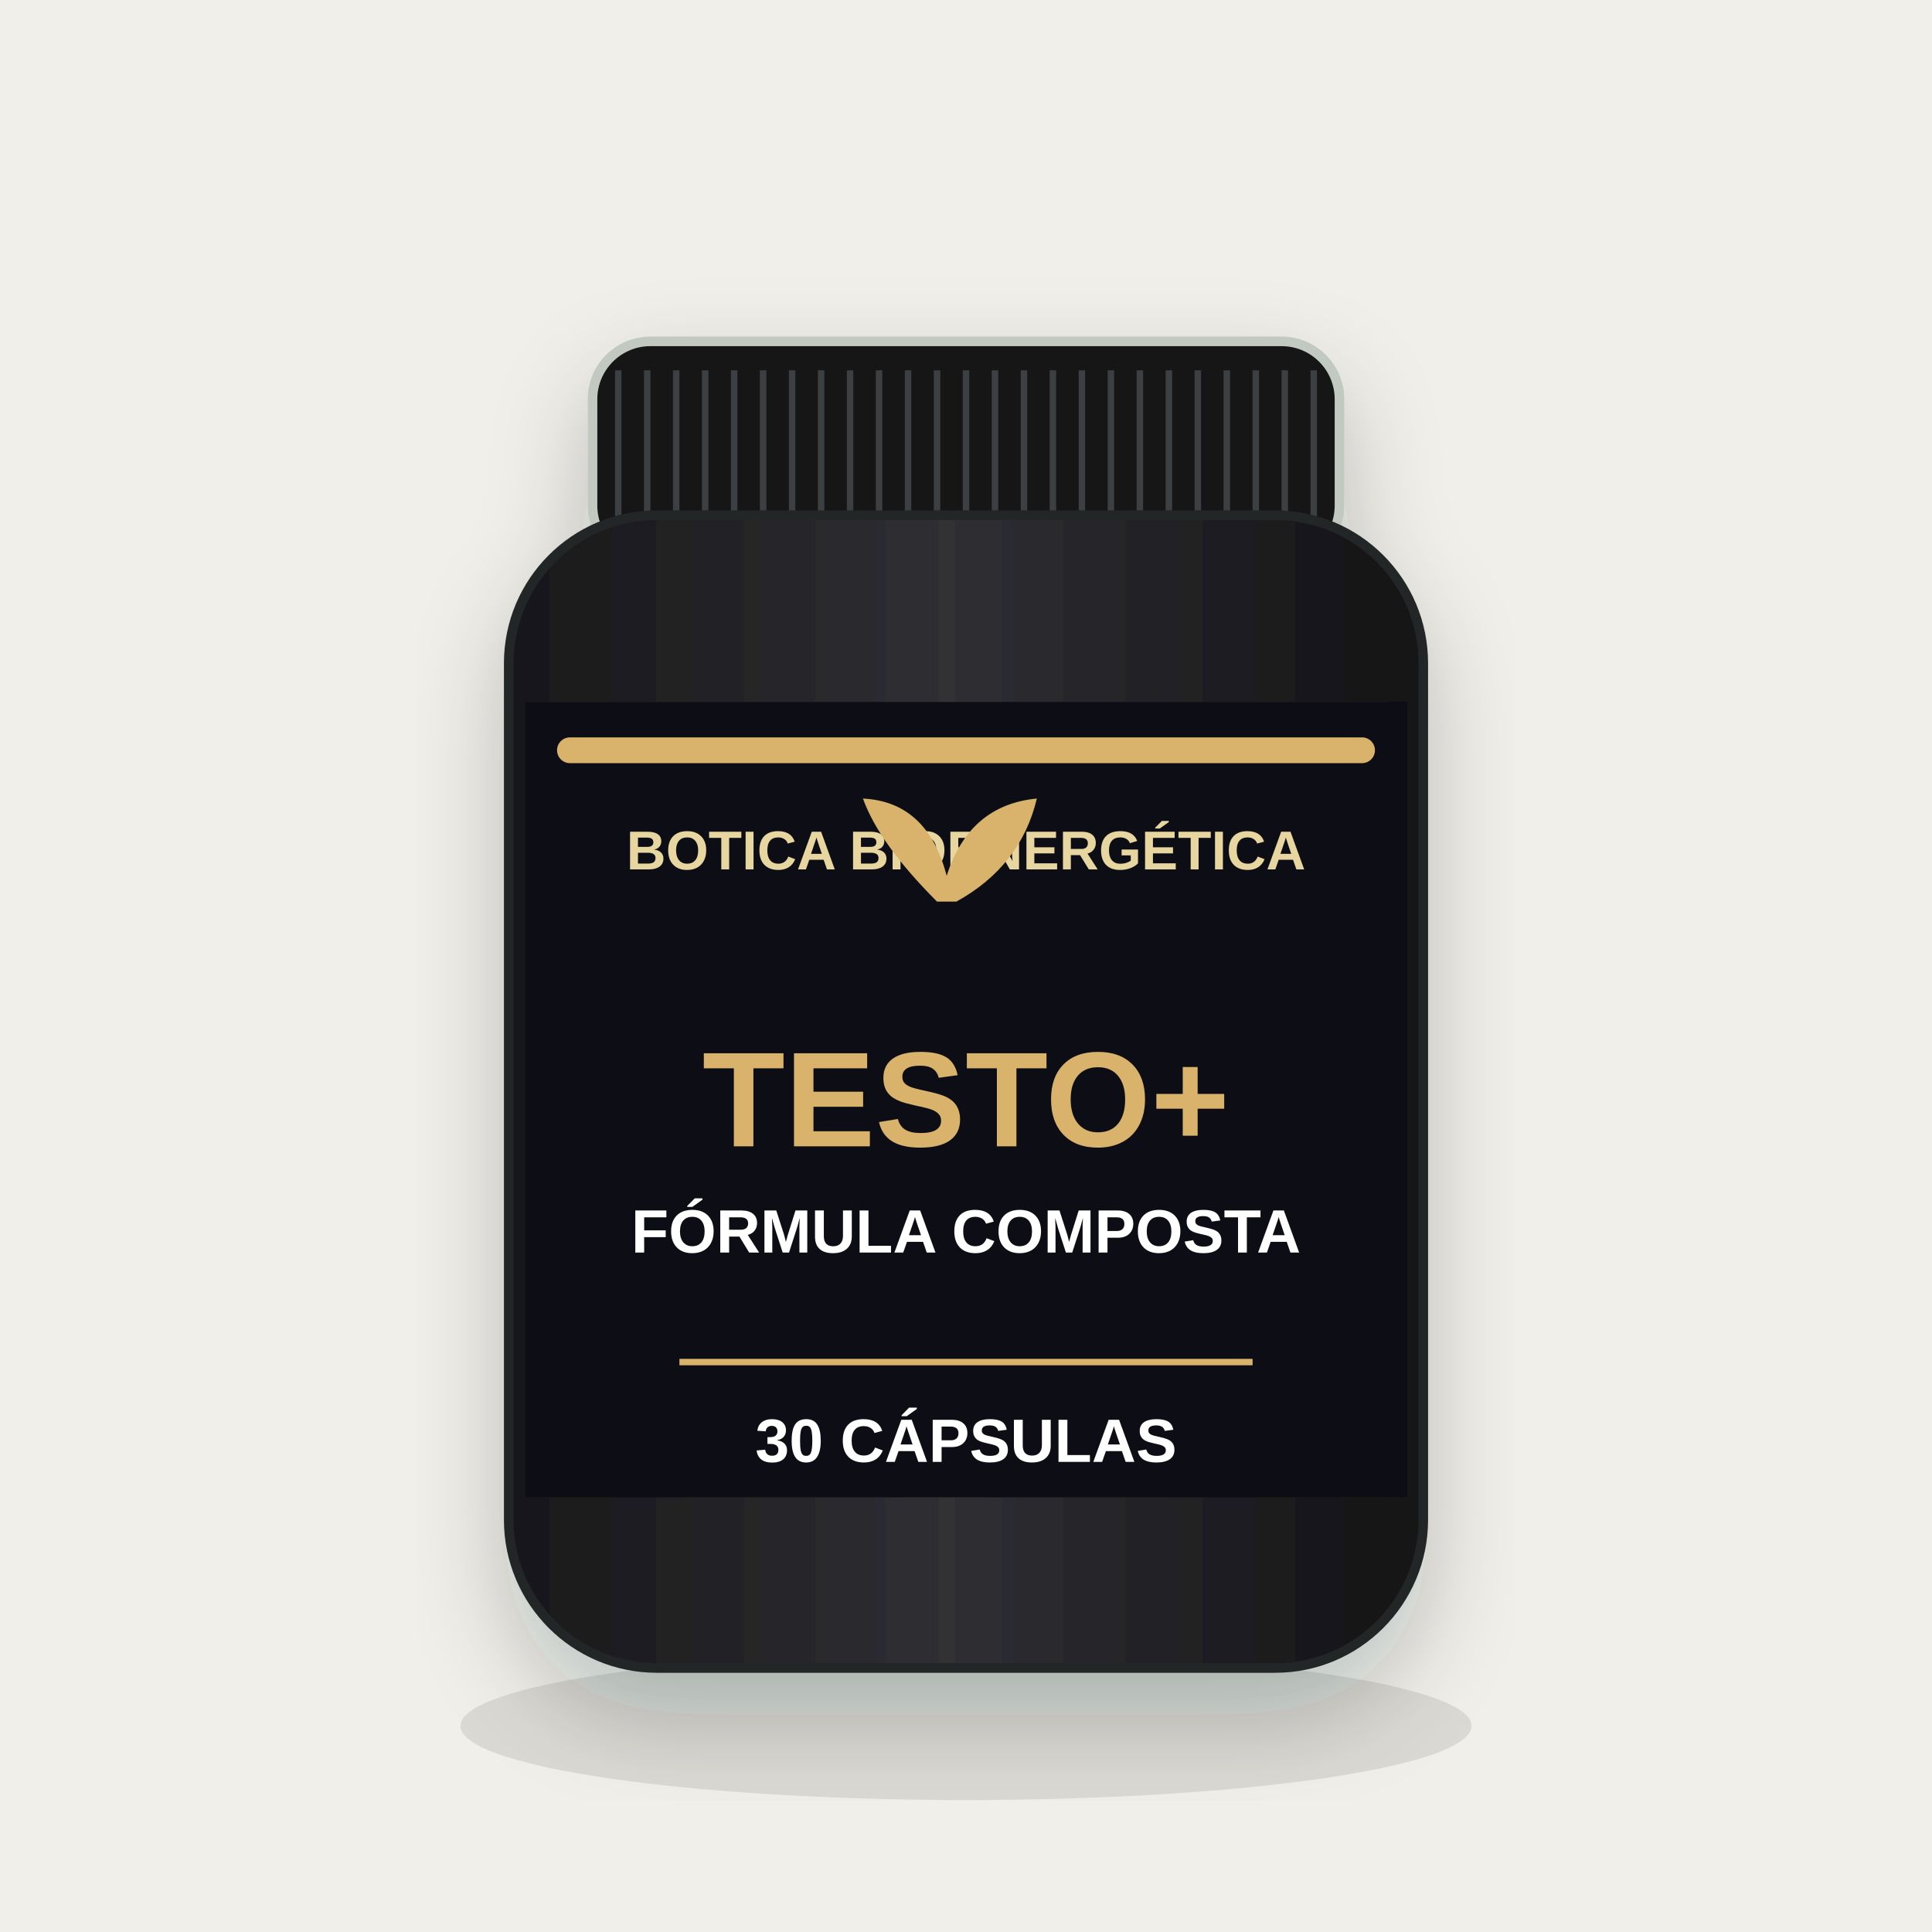
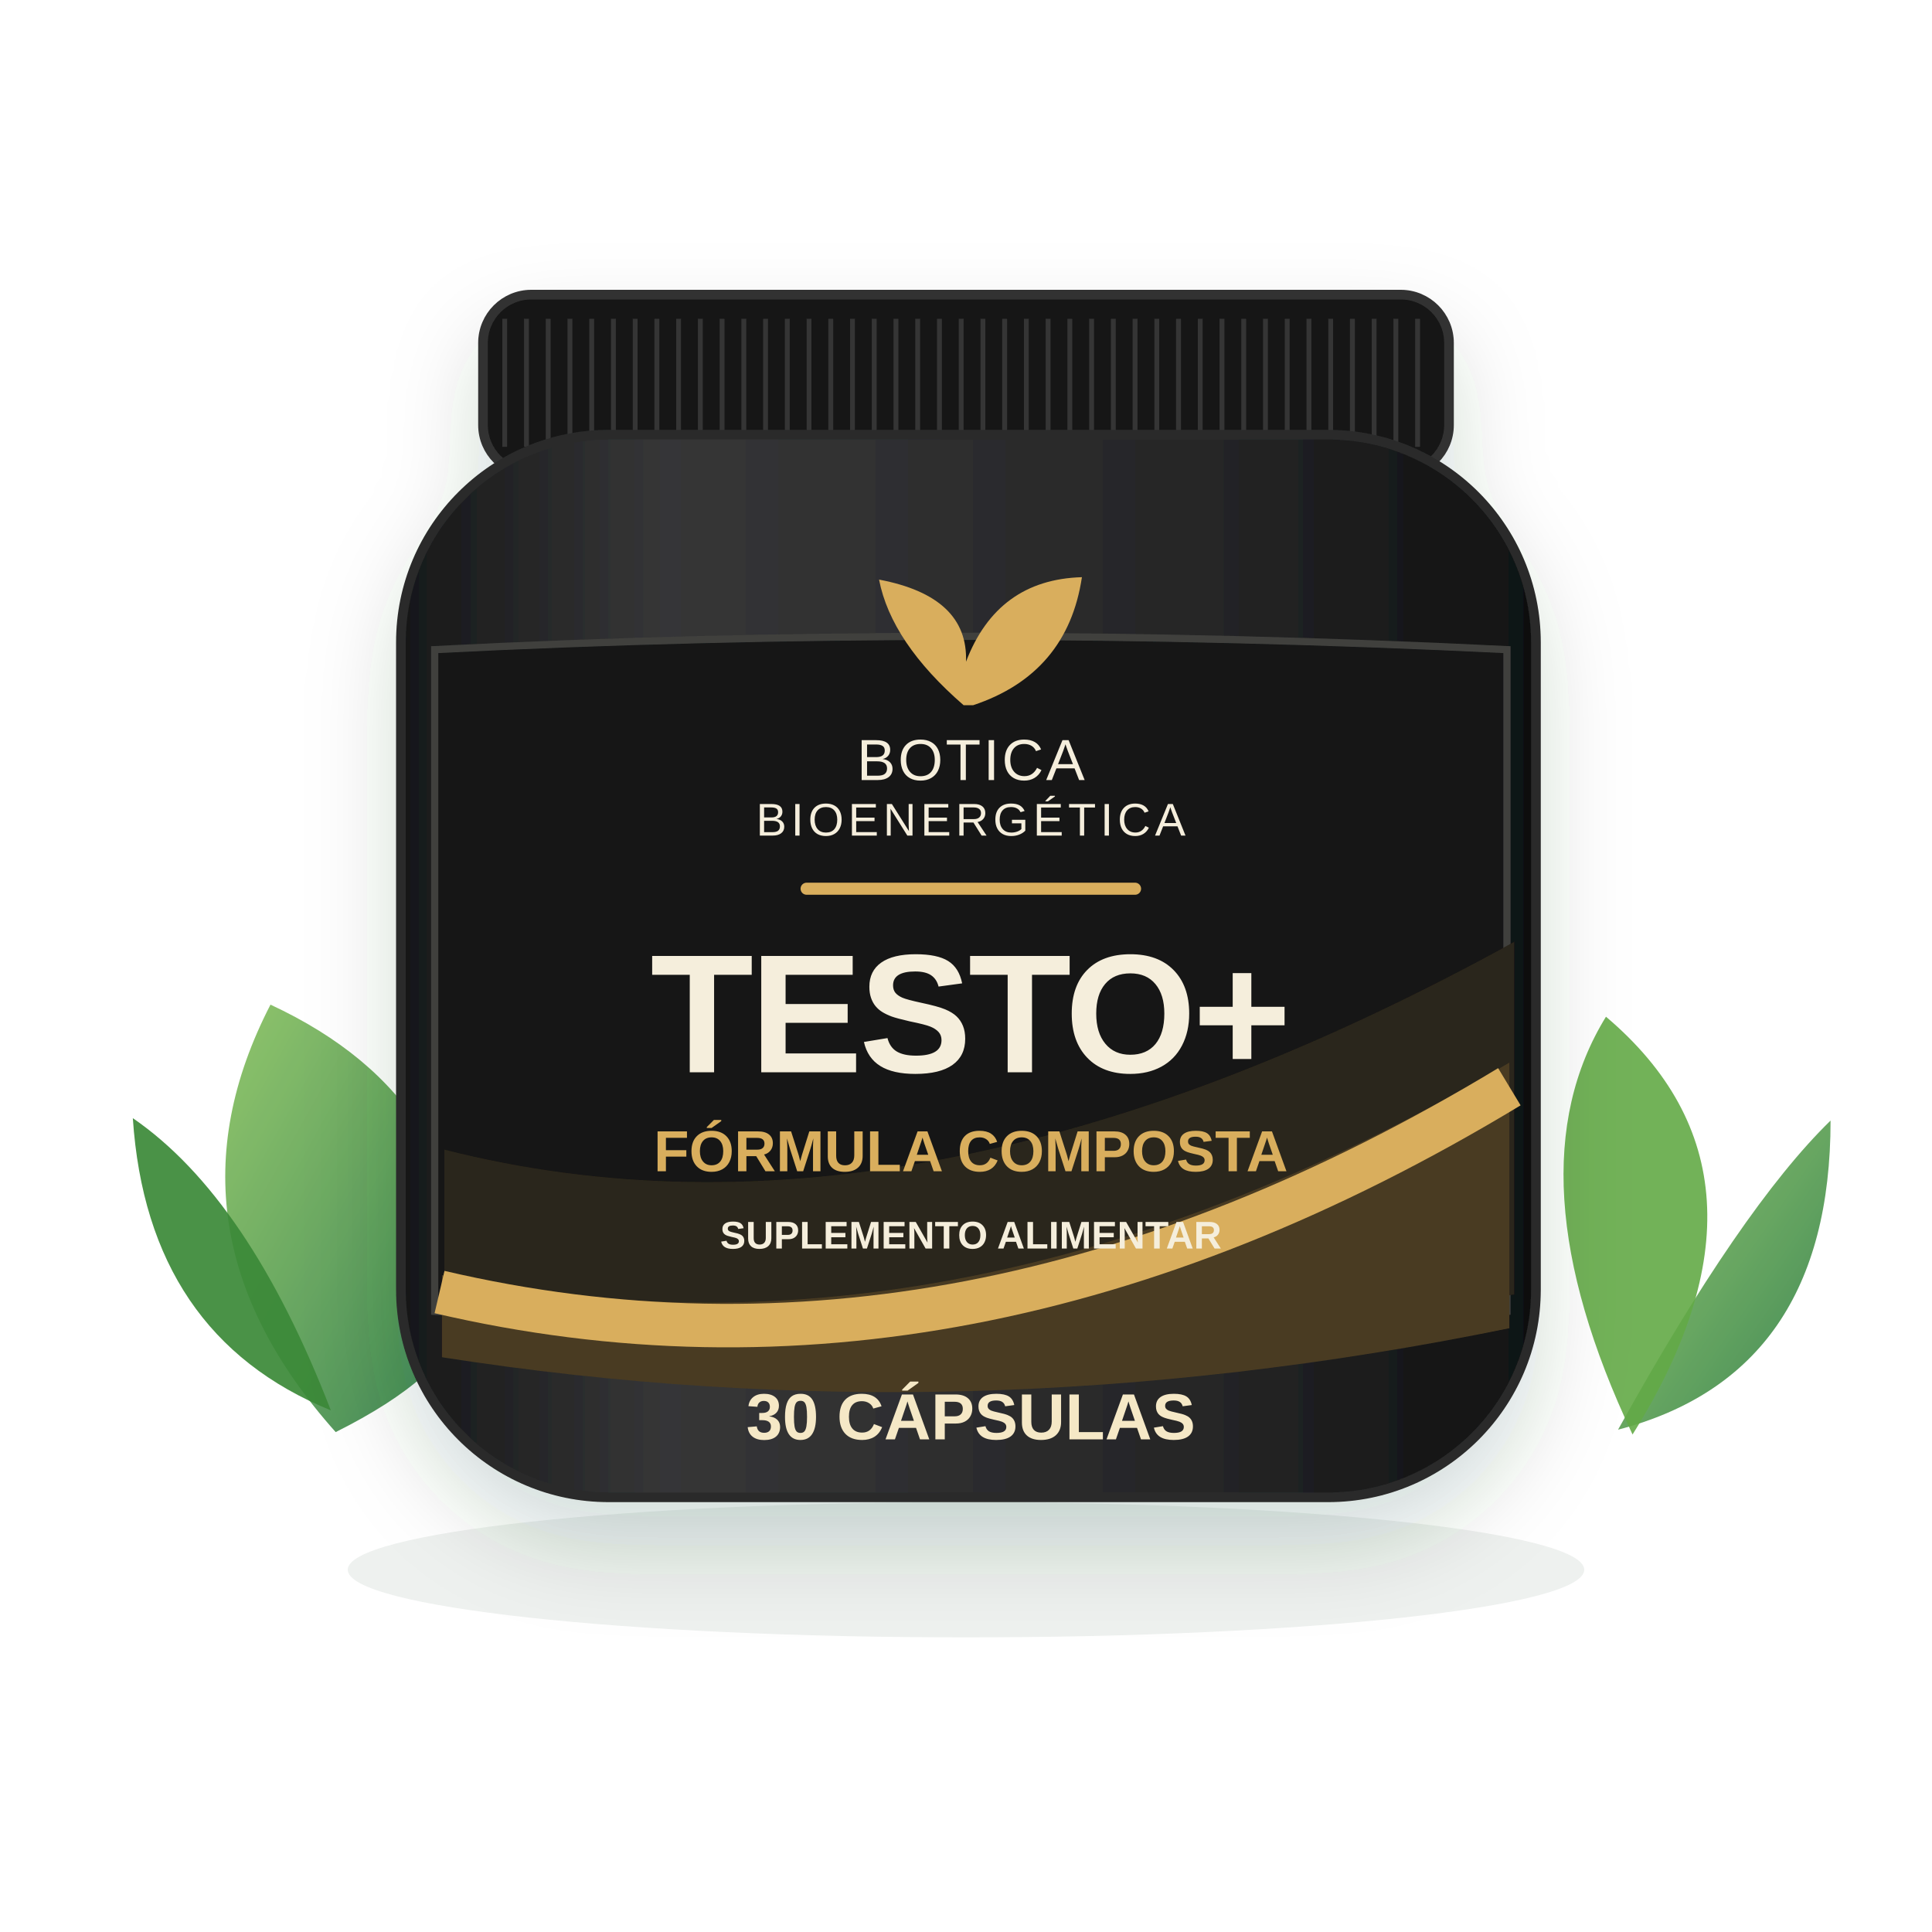
- <svg xmlns="http://www.w3.org/2000/svg" viewBox="0 0 600 600" role="img" aria-label="TESTO+ FÓRMULA COMPOSTA 30 CÁPSULAS">
+ <svg xmlns="http://www.w3.org/2000/svg" viewBox="0 0 800 800" role="img" aria-label="TESTO+ FÓRMULA COMPOSTA Botica Bioenergética">
  <defs>
-     <linearGradient id="bg" x2="1" y2="1">
-       <stop stop-color="#fafbf8" />
-       <stop offset="1" stop-color="#ecf1eb" />
+     <linearGradient id="glass" x1="0" x2="1">
+       <stop stop-color="#171819" />
+       <stop offset=".23" stop-color="#363637" />
+       <stop offset=".72" stop-color="#252526" />
+       <stop offset="1" stop-color="#101111" />
    </linearGradient>
-     <linearGradient id="jar" x1="0" y1="0" x2="1" y2="0">
-       <stop stop-color="#171719" />
-       <stop offset=".48" stop-color="#303034" />
-       <stop offset="1" stop-color="#111114" />
+     <linearGradient id="amber" x1="0" x2="1">
+       <stop stop-color="#512e18" />
+       <stop offset=".45" stop-color="#b3753e" />
+       <stop offset="1" stop-color="#4e2c1b" />
    </linearGradient>
-     <filter id="shadow">
-       <feDropShadow dx="0" dy="13" stdDeviation="15" flood-color="#14251c" flood-opacity=".22" />
+     <filter id="shade" x="-30%" y="-30%" width="160%" height="160%">
+       <feDropShadow dx="0" dy="18" stdDeviation="18" flood-color="#0e3622" flood-opacity=".17" />
    </filter>
+     <linearGradient id="leaf" x1="0" y1="0" x2="1" y2="1">
+       <stop stop-color="#7dbb52" />
+       <stop offset="1" stop-color="#1e7339" />
+     </linearGradient>
  </defs>
-   <rect width="600" height="600" fill="#f1efea" />
-   <ellipse cx="300" cy="536" rx="157" ry="23" fill="#1a2820" opacity=".11" />
-   <g filter="url(#shadow)">
-     <rect x="184" y="106" width="232" height="69" rx="18" fill="#151619" stroke="#c1c9c1" stroke-width="3" />
-     <path d="M192 115v48" stroke="#3d3f42" stroke-width="2" />
-     <path d="M201 115v48" stroke="#3d3f42" stroke-width="2" />
-     <path d="M210 115v48" stroke="#3d3f42" stroke-width="2" />
-     <path d="M219 115v48" stroke="#3d3f42" stroke-width="2" />
-     <path d="M228 115v48" stroke="#3d3f42" stroke-width="2" />
-     <path d="M237 115v48" stroke="#3d3f42" stroke-width="2" />
-     <path d="M246 115v48" stroke="#3d3f42" stroke-width="2" />
-     <path d="M255 115v48" stroke="#3d3f42" stroke-width="2" />
-     <path d="M264 115v48" stroke="#3d3f42" stroke-width="2" />
-     <path d="M273 115v48" stroke="#3d3f42" stroke-width="2" />
-     <path d="M282 115v48" stroke="#3d3f42" stroke-width="2" />
-     <path d="M291 115v48" stroke="#3d3f42" stroke-width="2" />
-     <path d="M300 115v48" stroke="#3d3f42" stroke-width="2" />
-     <path d="M309 115v48" stroke="#3d3f42" stroke-width="2" />
-     <path d="M318 115v48" stroke="#3d3f42" stroke-width="2" />
-     <path d="M327 115v48" stroke="#3d3f42" stroke-width="2" />
-     <path d="M336 115v48" stroke="#3d3f42" stroke-width="2" />
-     <path d="M345 115v48" stroke="#3d3f42" stroke-width="2" />
-     <path d="M354 115v48" stroke="#3d3f42" stroke-width="2" />
-     <path d="M363 115v48" stroke="#3d3f42" stroke-width="2" />
-     <path d="M372 115v48" stroke="#3d3f42" stroke-width="2" />
-     <path d="M381 115v48" stroke="#3d3f42" stroke-width="2" />
-     <path d="M390 115v48" stroke="#3d3f42" stroke-width="2" />
-     <path d="M399 115v48" stroke="#3d3f42" stroke-width="2" />
-     <path d="M408 115v48" stroke="#3d3f42" stroke-width="2" />
-     <rect x="158" y="160" width="284" height="358" rx="46" fill="url(#jar)" stroke="#242528" stroke-width="3" />
-     <path d="M163 218h274v247H163z" fill="#101114" />
-     <rect x="173" y="229" width="254" height="8" rx="4" fill="#d9b36c" />
-     <text x="300" y="270" font-family="Arial,sans-serif" text-anchor="middle" fill="#e8d6a0" font-size="17" font-weight="700">BOTICA BIOENERGÉTICA</text>
-     <path d="M291 280q-18-18-23-32q20 1 26 24q7-22 28-24q-5 21-25 32" fill="#d9b36c" />
-     <text x="300" y="356" text-anchor="middle" font-family="Arial,sans-serif" font-size="42" font-weight="900" fill="#d9b36c">TESTO+</text>
-     <text x="300" y="389" text-anchor="middle" font-family="Arial,sans-serif" font-size="19" font-weight="700" fill="#ffffff">FÓRMULA COMPOSTA</text>
-     <path d="M211 423h178" stroke="#d9b36c" stroke-width="2" />
-     <text x="300" y="454" text-anchor="middle" font-family="Arial,sans-serif" font-size="19" font-weight="700" fill="#ffffff">30 CÁPSULAS</text>
+   <rect width="800" height="800" fill="#ffffff" />
+   <ellipse cx="400" cy="650" rx="256" ry="28" fill="#21472e" opacity=".08" />
+   <path d="M139 593Q64 509 112 416Q198 456 192 546Q185 570 139 593Z" fill="url(#leaf)" opacity=".85" />
+   <path d="M137 584Q103 496 55 463Q61 553 137 584Z" fill="#3b8937" opacity=".92" />
+   <path d="M670 592Q721 500 758 464Q758 569 670 592Z" fill="url(#leaf)" opacity=".85" />
+   <path d="M676 594Q625 486 665 421Q743 487 676 594Z" fill="#63aa46" opacity=".9" />
+   <g filter="url(#shade)">
+     <rect x="200" y="122" width="400" height="74" rx="20" fill="#171717" stroke="#333" stroke-width="4" />
+     <path d="M209 132v53" stroke="#363636" stroke-width="2" />
+     <path d="M218 132v53" stroke="#363636" stroke-width="2" />
+     <path d="M227 132v53" stroke="#363636" stroke-width="2" />
+     <path d="M236 132v53" stroke="#363636" stroke-width="2" />
+     <path d="M245 132v53" stroke="#363636" stroke-width="2" />
+     <path d="M254 132v53" stroke="#363636" stroke-width="2" />
+     <path d="M263 132v53" stroke="#363636" stroke-width="2" />
+     <path d="M272 132v53" stroke="#363636" stroke-width="2" />
+     <path d="M281 132v53" stroke="#363636" stroke-width="2" />
+     <path d="M290 132v53" stroke="#363636" stroke-width="2" />
+     <path d="M299 132v53" stroke="#363636" stroke-width="2" />
+     <path d="M308 132v53" stroke="#363636" stroke-width="2" />
+     <path d="M317 132v53" stroke="#363636" stroke-width="2" />
+     <path d="M326 132v53" stroke="#363636" stroke-width="2" />
+     <path d="M335 132v53" stroke="#363636" stroke-width="2" />
+     <path d="M344 132v53" stroke="#363636" stroke-width="2" />
+     <path d="M353 132v53" stroke="#363636" stroke-width="2" />
+     <path d="M362 132v53" stroke="#363636" stroke-width="2" />
+     <path d="M371 132v53" stroke="#363636" stroke-width="2" />
+     <path d="M380 132v53" stroke="#363636" stroke-width="2" />
+     <path d="M389 132v53" stroke="#363636" stroke-width="2" />
+     <path d="M398 132v53" stroke="#363636" stroke-width="2" />
+     <path d="M407 132v53" stroke="#363636" stroke-width="2" />
+     <path d="M416 132v53" stroke="#363636" stroke-width="2" />
+     <path d="M425 132v53" stroke="#363636" stroke-width="2" />
+     <path d="M434 132v53" stroke="#363636" stroke-width="2" />
+     <path d="M443 132v53" stroke="#363636" stroke-width="2" />
+     <path d="M452 132v53" stroke="#363636" stroke-width="2" />
+     <path d="M461 132v53" stroke="#363636" stroke-width="2" />
+     <path d="M470 132v53" stroke="#363636" stroke-width="2" />
+     <path d="M479 132v53" stroke="#363636" stroke-width="2" />
+     <path d="M488 132v53" stroke="#363636" stroke-width="2" />
+     <path d="M497 132v53" stroke="#363636" stroke-width="2" />
+     <path d="M506 132v53" stroke="#363636" stroke-width="2" />
+     <path d="M515 132v53" stroke="#363636" stroke-width="2" />
+     <path d="M524 132v53" stroke="#363636" stroke-width="2" />
+     <path d="M533 132v53" stroke="#363636" stroke-width="2" />
+     <path d="M542 132v53" stroke="#363636" stroke-width="2" />
+     <path d="M551 132v53" stroke="#363636" stroke-width="2" />
+     <path d="M560 132v53" stroke="#363636" stroke-width="2" />
+     <path d="M569 132v53" stroke="#363636" stroke-width="2" />
+     <path d="M578 132v53" stroke="#363636" stroke-width="2" />
+     <path d="M587 132v53" stroke="#363636" stroke-width="2" />
+     <rect x="166" y="180" width="470" height="440" rx="86" fill="url(#glass)" stroke="#2a2b2b" stroke-width="4" />
+     <path d="M180 269Q398 258 624 269V543Q398 554 180 543Z" fill="#131416" stroke="#40403d" stroke-width="3" />
+     <path d="M184 476Q380 526 627 390V536Q376 572 184 535Z" fill="#2a251a" />
+     <path d="M183 528Q400 573 625 440V550Q400 596 183 562Z" fill="#493b22" />
+     <path d="M182 535Q400 586 625 450" fill="none" stroke="#d9ae5d" stroke-width="18" />
+   </g>
+   <g font-family="Arial,Helvetica,sans-serif" text-anchor="middle">
+     <path d="M399 292q-30-26-35-52q37 7 36 34q13-34 48-35q-6 40-45 53" fill="#d9ae5d" />
+     <text x="402" y="323" fill="#f5eedc" font-size="24" letter-spacing="1">BOTICA</text>
+     <text x="402" y="346" fill="#f5eedc" font-size="19" letter-spacing="1.8">BIOENERGÉTICA</text>
+     <path d="M334 368h136" stroke="#d9ae5d" stroke-width="5" stroke-linecap="round" />
+     <text x="402" y="444" fill="#f5eedc" font-size="70" font-weight="900" letter-spacing="-1.5">TESTO+</text>
+     <text x="402" y="485" fill="#d9ae5d" font-size="24" font-weight="800">FÓRMULA COMPOSTA</text>
+     <text x="402" y="517" fill="#f5eedc" font-size="16" font-weight="600">SUPLEMENTO ALIMENTAR</text>
+     <text x="402" y="596" fill="#f5e8c6" font-size="27" font-weight="800">30 CÁPSULAS</text>
  </g>
</svg>
